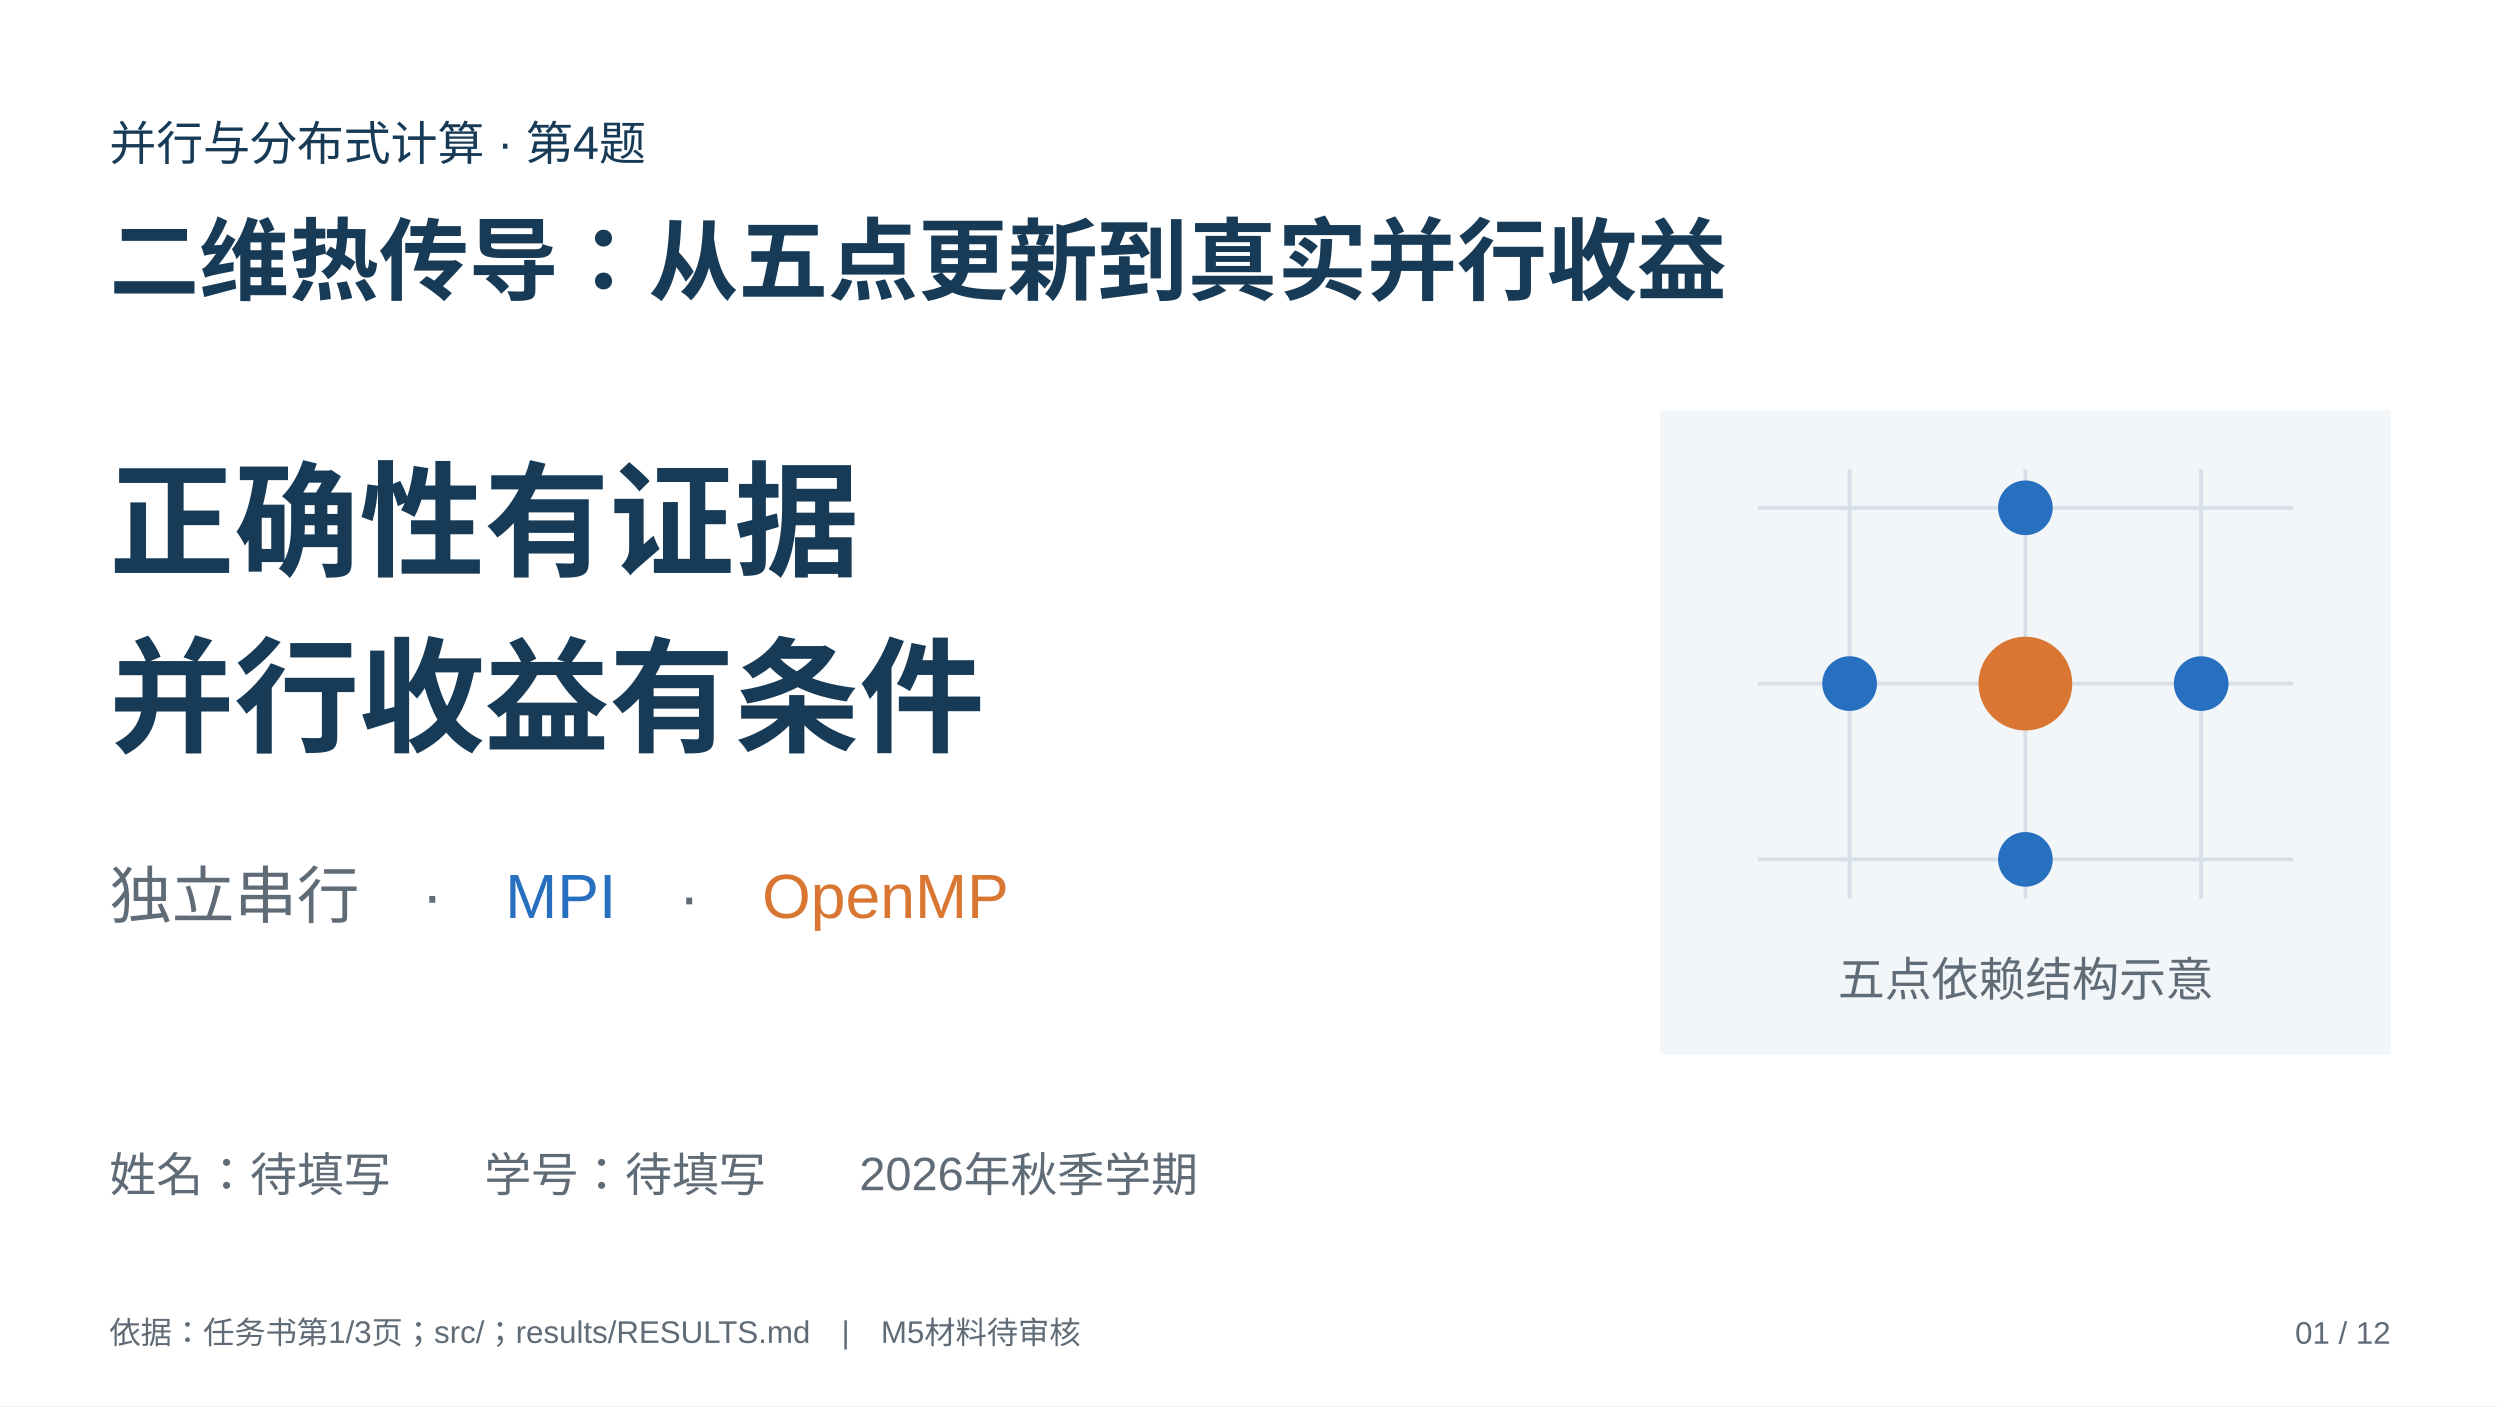
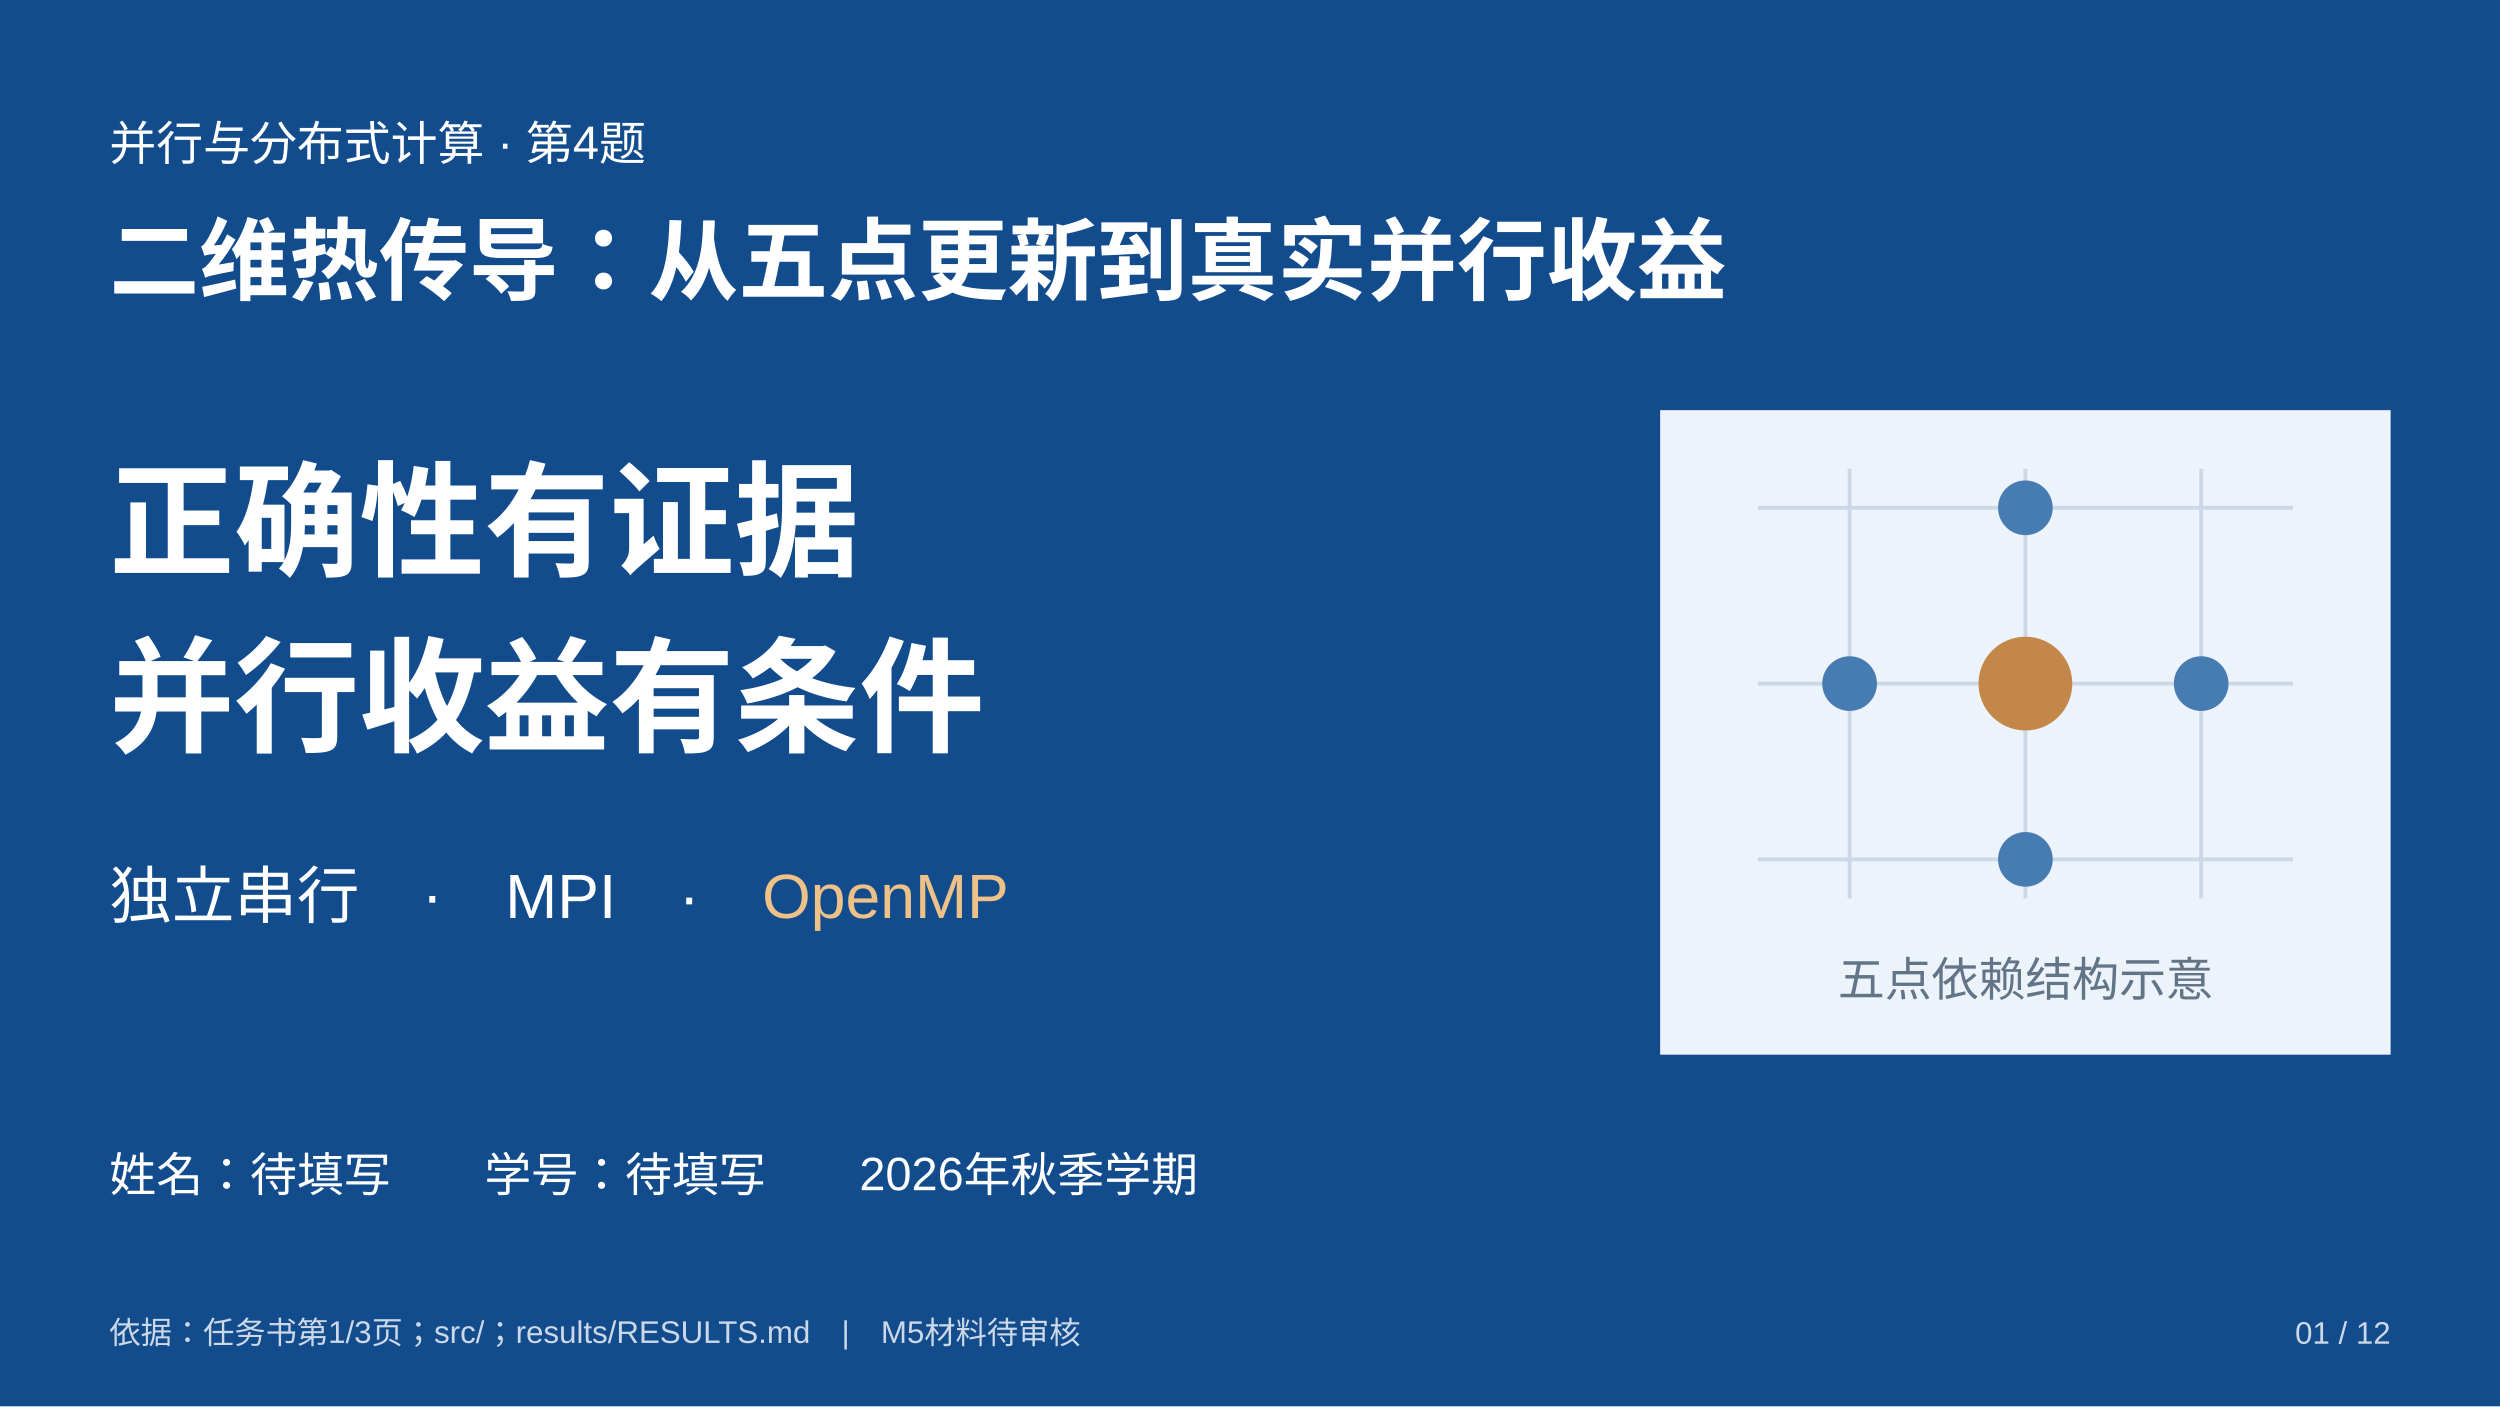
<svg xmlns="http://www.w3.org/2000/svg" viewBox="0 0 1280 720" font-family="Microsoft YaHei, Arial" font-size="32" data-pptx-page-role="cover">
-   <rect id="bg" data-pptx-role="background" width="1280" height="720" fill="#FFFFFF" />
-   <g id="title" data-pptx-bounds="56 56 1168 112" fill="#173B57">
+   <rect id="bg" data-pptx-role="background" width="1280" height="720" fill="#124C8D" />
+   <g id="title" data-pptx-bounds="56 56 1168 112" fill="#FFFFFF">
    <text x="56" y="82" font-size="24">并行与分布式计算 · 第4题</text>
    <text x="56" y="150" font-size="46" font-weight="bold">二维热传导：从五点更新到真实并行收益</text>
  </g>
-   <g id="claim" data-pptx-bounds="56 210 760 330" fill="#173B57">
+   <g id="claim" data-pptx-bounds="56 210 760 330" fill="#FFFFFF">
    <text x="56" y="290" font-size="64" font-weight="bold">正确性有证据<tspan x="56" dy="90">并行收益有条件</tspan>
    </text>
-     <text x="56" y="470" fill="#5F6B76">独立串行　·　<tspan fill="#276FBF">MPI</tspan>　·　<tspan fill="#D97732">OpenMP</tspan>
+     <text x="56" y="470">独立串行　·　<tspan>MPI</tspan>　·　<tspan fill="#EDC188">OpenMP</tspan>
    </text>
  </g>
  <g id="five-point-model" data-pptx-bounds="850 210 374 330">
-     <rect x="850" y="210" width="374" height="330" fill="#F3F6F9" />
-     <g stroke="#D7E0E8" stroke-width="2">
+     <rect x="850" y="210" width="374" height="330" fill="#EDF3FA" />
+     <g stroke="#CCD8E7" stroke-width="2">
      <line x1="900" y1="260" x2="1174" y2="260" />
      <line x1="900" y1="350" x2="1174" y2="350" />
      <line x1="900" y1="440" x2="1174" y2="440" />
      <line x1="947" y1="240" x2="947" y2="460" />
      <line x1="1037" y1="240" x2="1037" y2="460" />
      <line x1="1127" y1="240" x2="1127" y2="460" />
    </g>
-     <g fill="#276FBF">
+     <g fill="#477CB3">
      <circle cx="1037" cy="260" r="14" />
      <circle cx="947" cy="350" r="14" />
      <circle cx="1127" cy="350" r="14" />
      <circle cx="1037" cy="440" r="14" />
    </g>
-     <circle cx="1037" cy="350" r="24" fill="#D97732" />
-     <text x="1037" y="510" text-anchor="middle" font-size="24" fill="#5F6B76">五点依赖结构示意</text>
+     <circle cx="1037" cy="350" r="24" fill="#C38749" />
+     <text x="1037" y="510" text-anchor="middle" font-size="24" fill="#627487">五点依赖结构示意</text>
  </g>
-   <g id="identity" data-pptx-bounds="56 575 1168 60" fill="#5F6B76" font-size="24">
+   <g id="identity" data-pptx-bounds="56 575 1168 60" fill="#FFFFFF" font-size="24">
    <text x="56" y="610">姓名：待填写　　学号：待填写　　2026年秋季学期</text>
  </g>
-   <g id="footer" data-pptx-role="footer" data-pptx-bounds="56 668 1168 32" fill="#5F6B76" font-size="16">
+   <g id="footer" data-pptx-role="footer" data-pptx-bounds="56 668 1168 32" fill="#CCD8E7" font-size="16">
    <text x="56" y="688">依据：任务书第1/3页；src/；results/RESULTS.md　|　M5材料待审核</text>
    <text x="1224" y="688" text-anchor="end">01 / 12</text>
  </g>
</svg>
